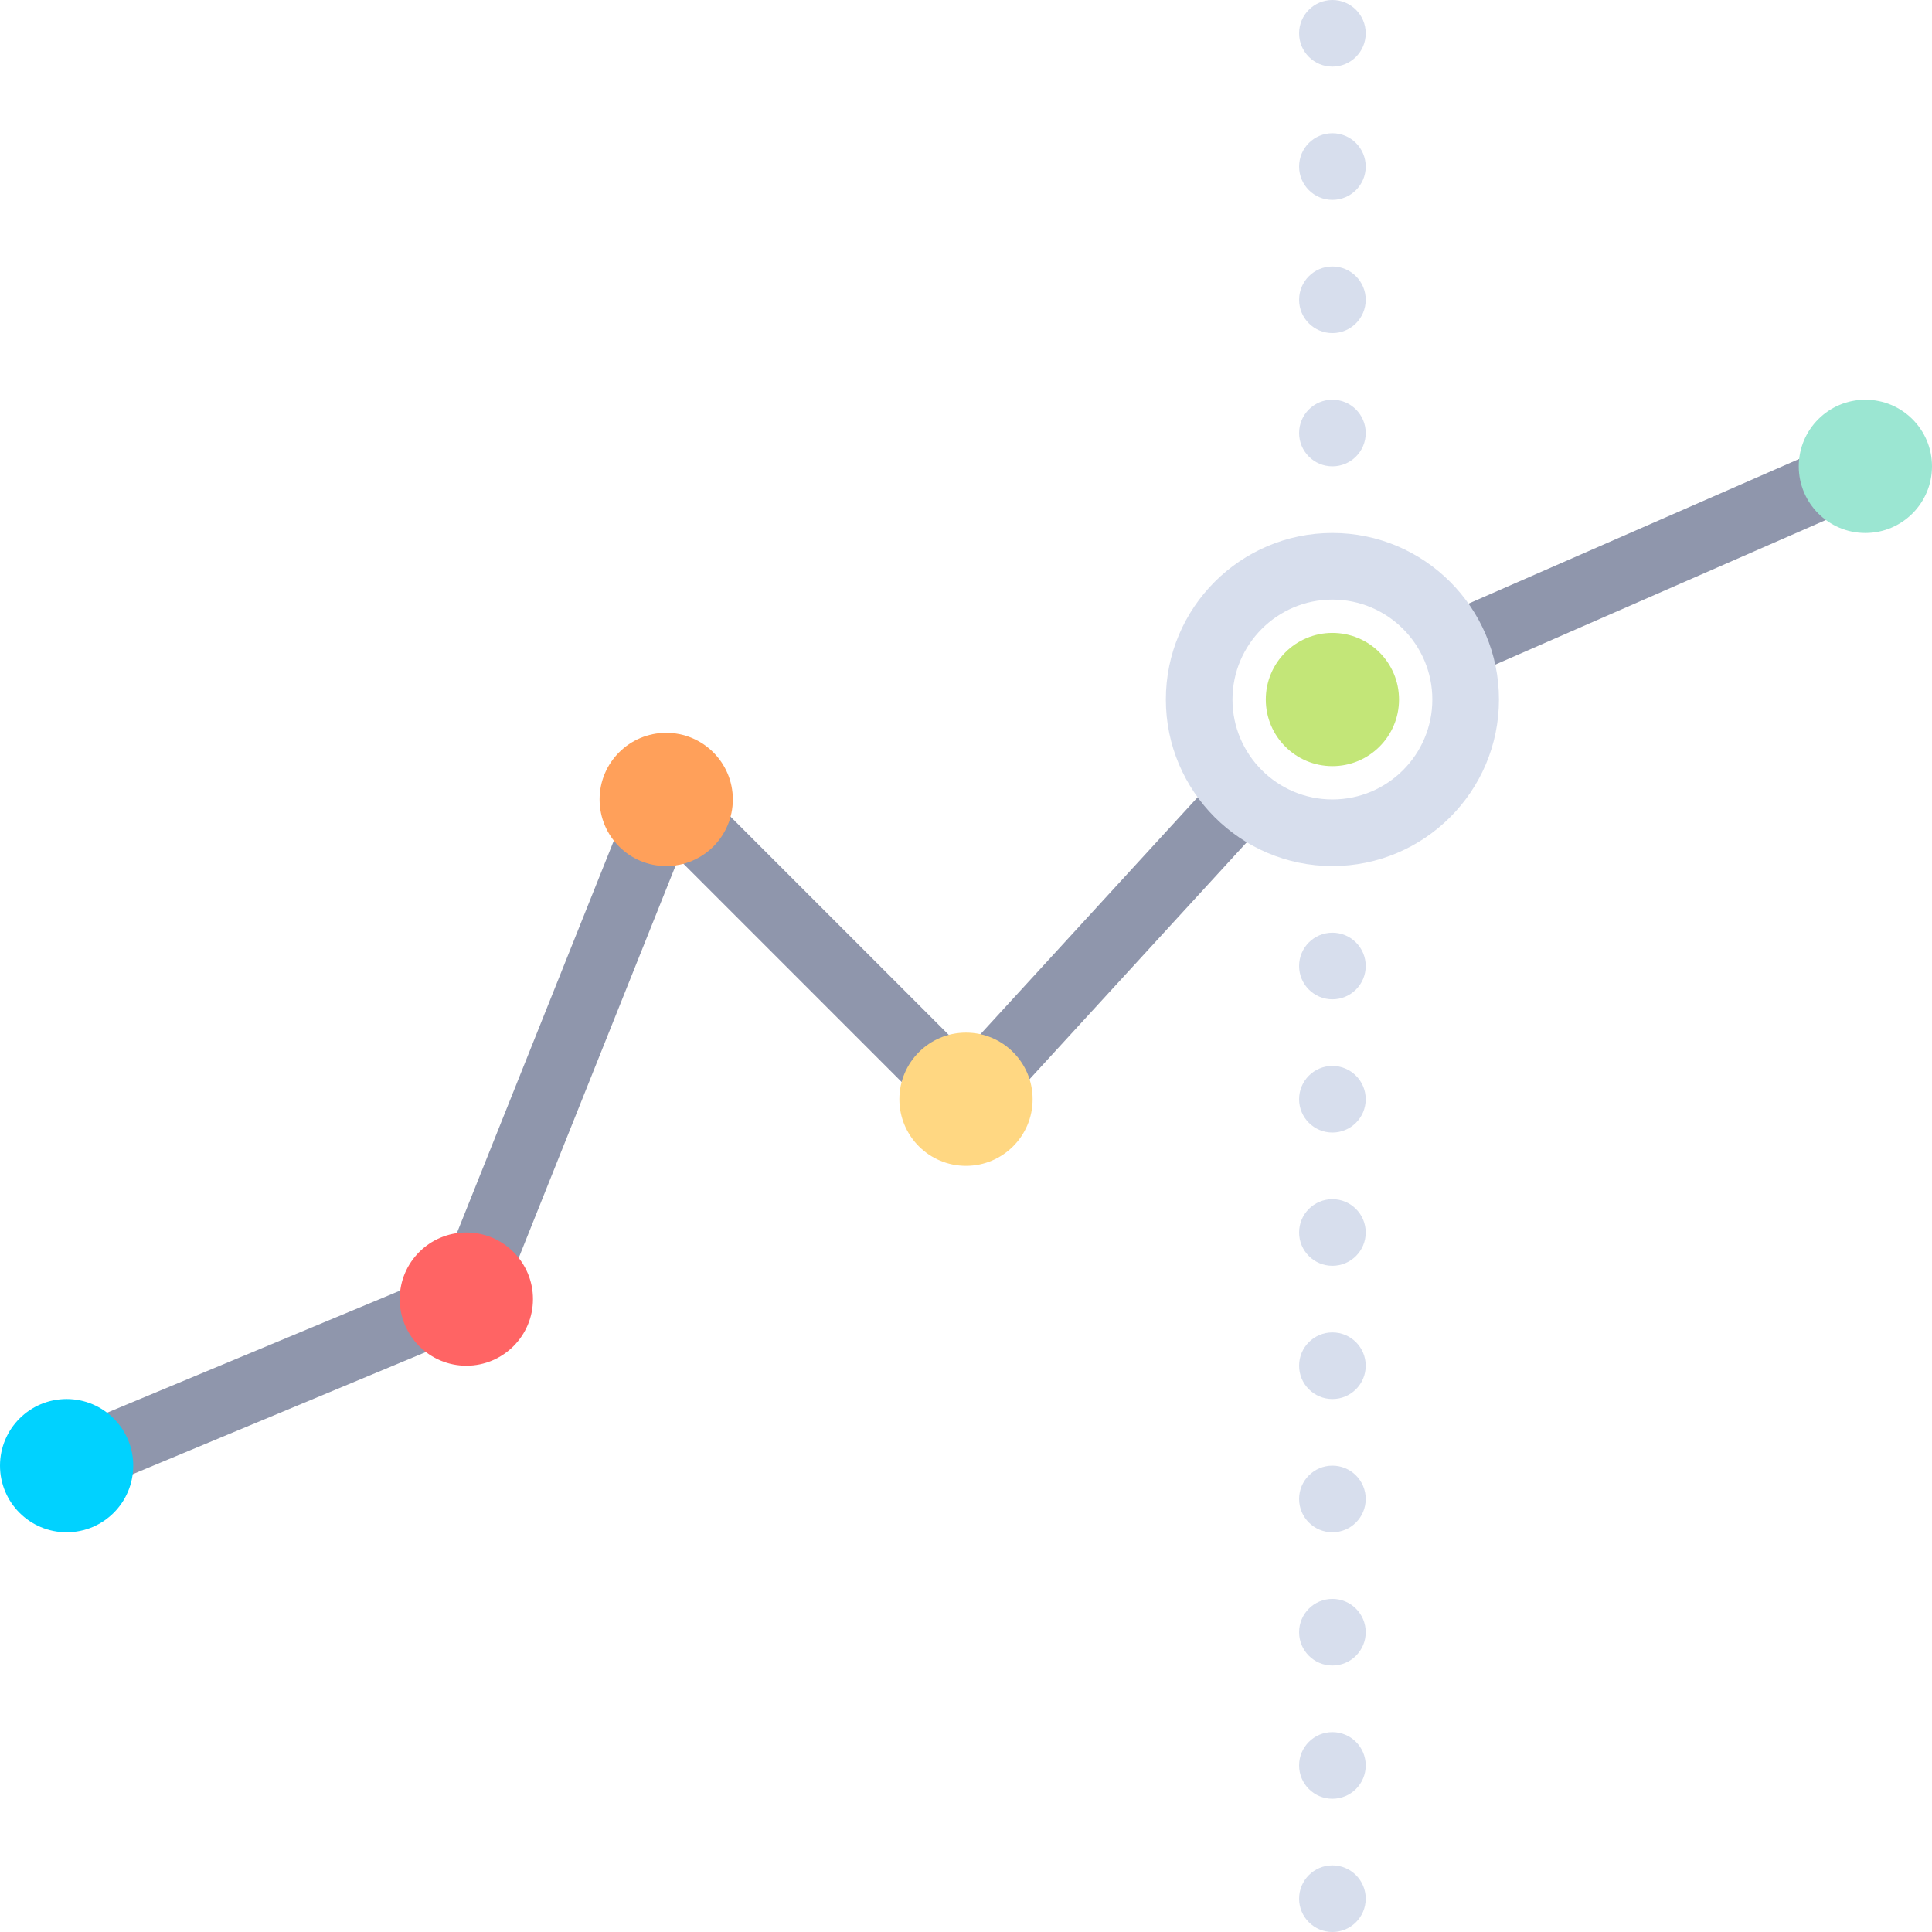
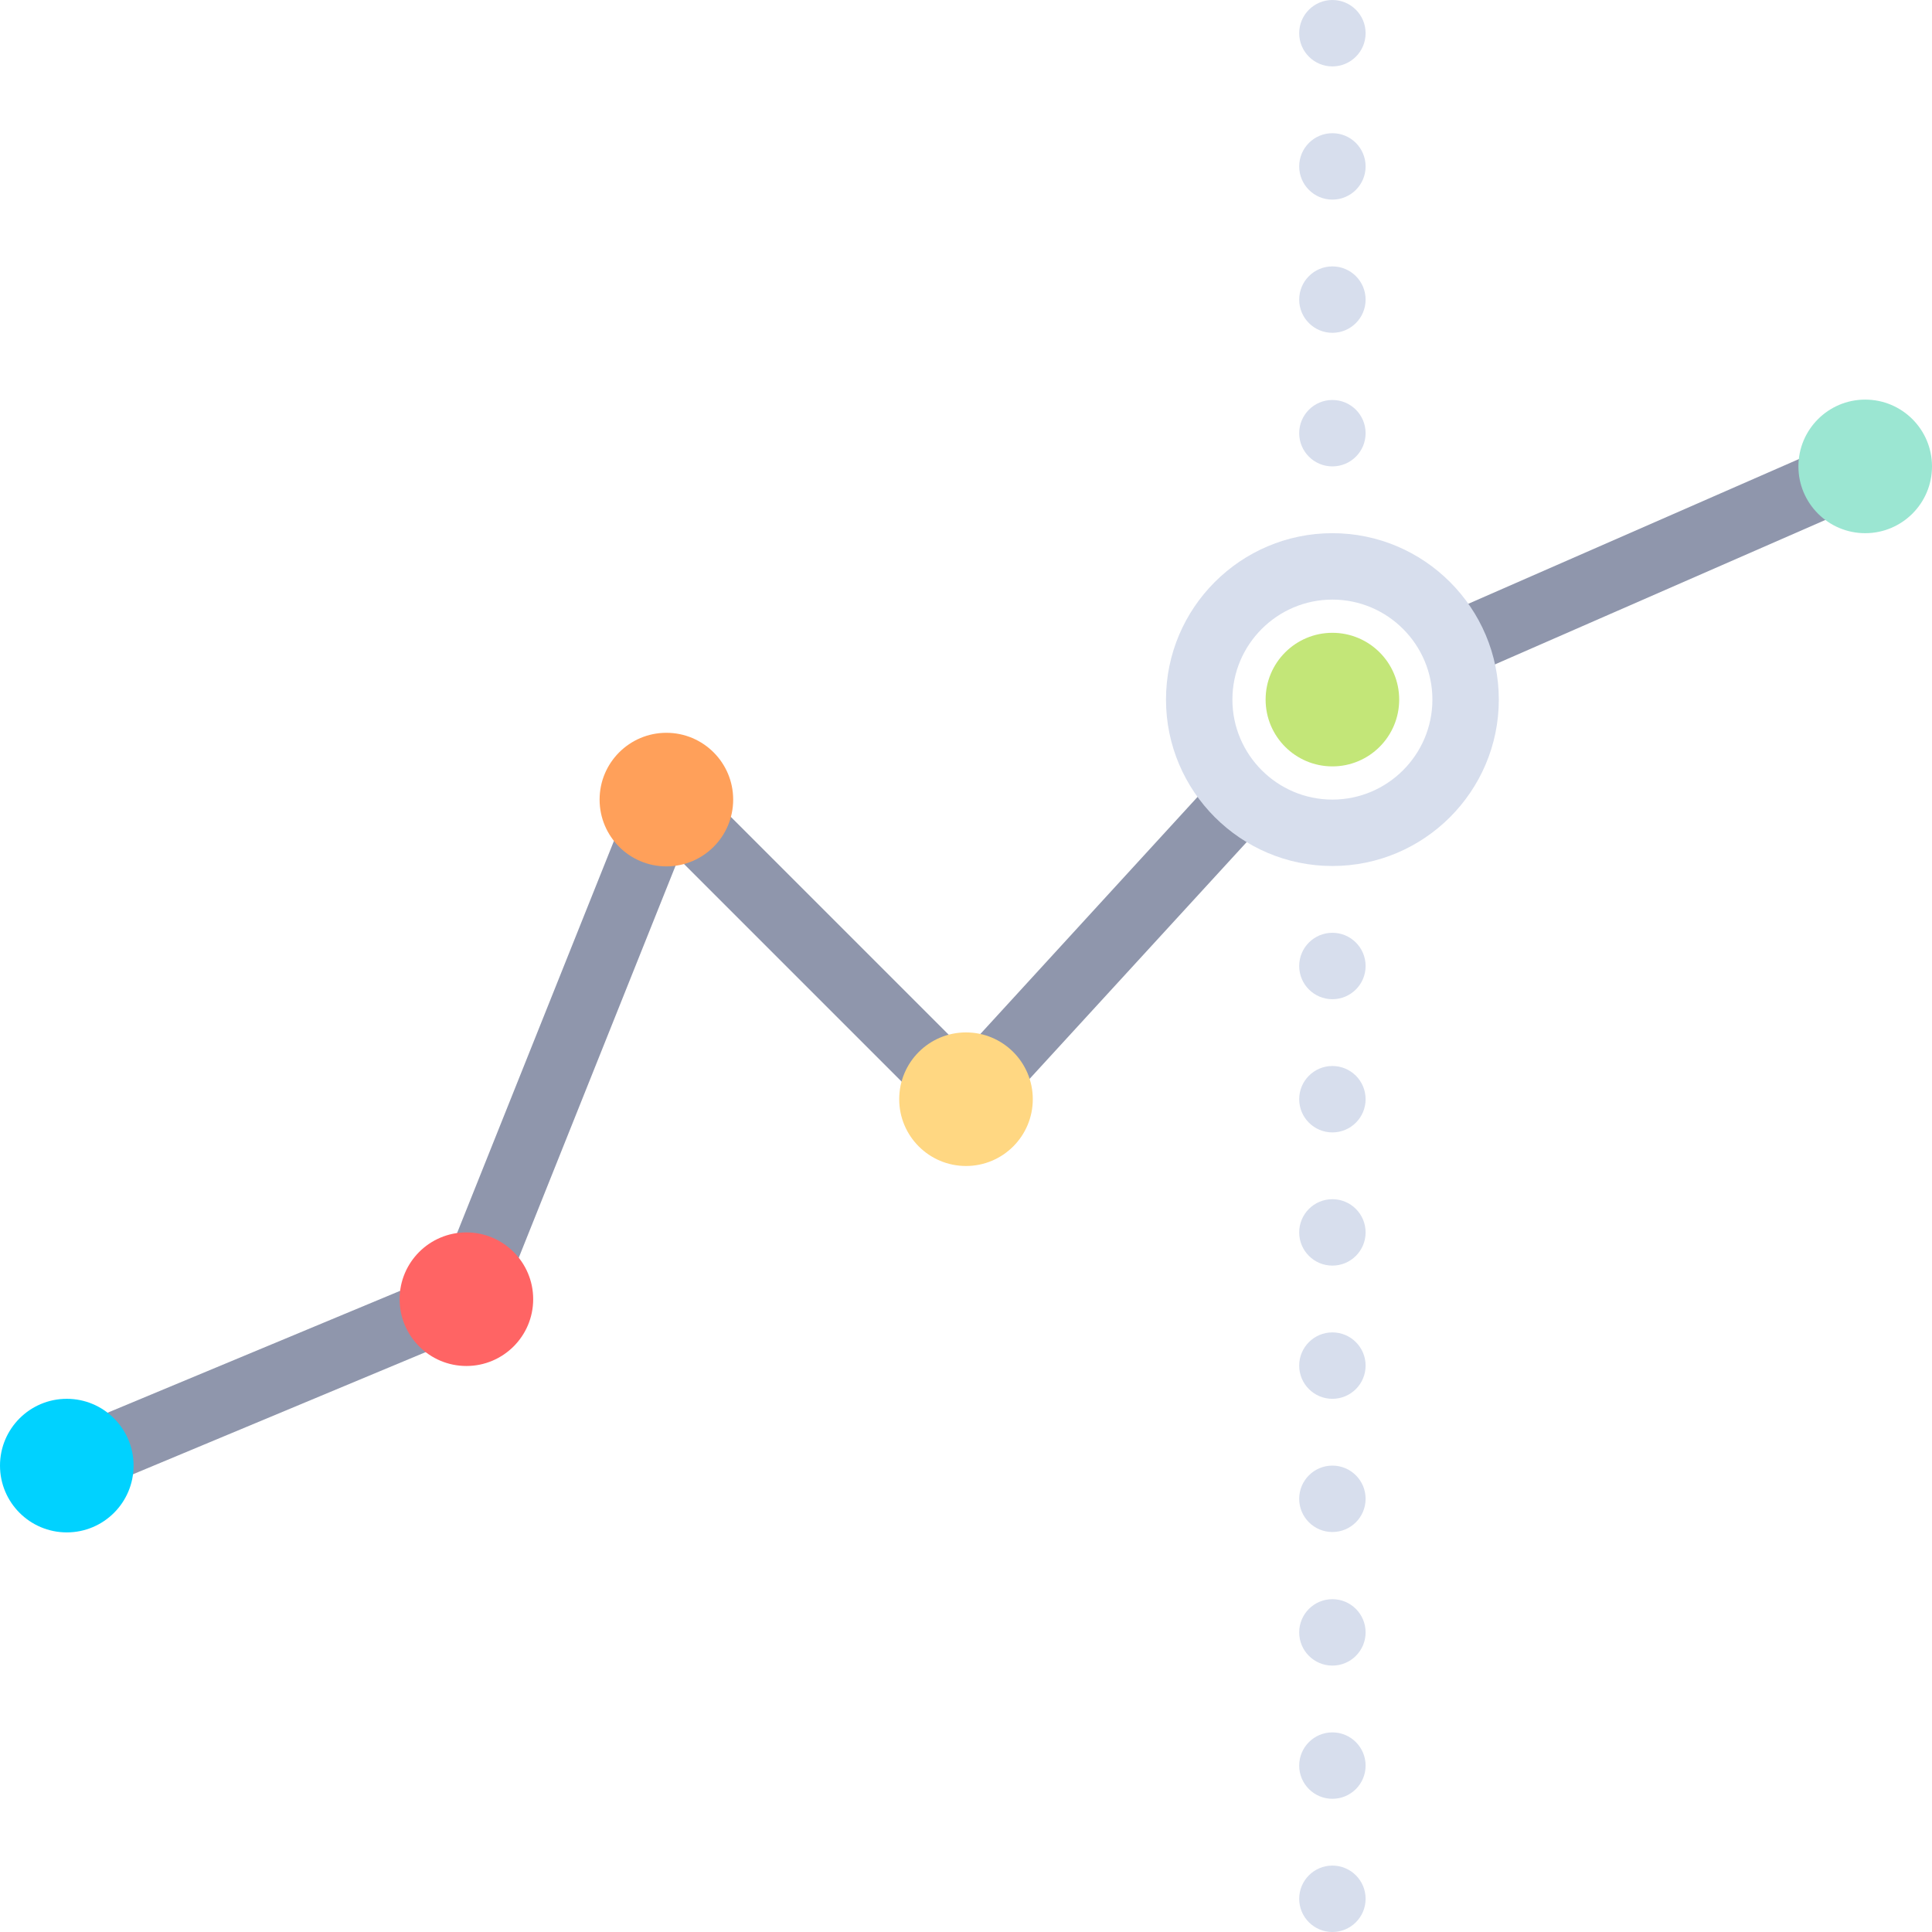
- <svg xmlns="http://www.w3.org/2000/svg" version="1.1" id="Layer_1" x="0px" y="0px" viewBox="0 0 512 512" style="enable-background:new 0 0 512 512;" xml:space="preserve">
-   <g>
-     <path style="fill:#8F96AC;" d="M17.66,397.246c-3.457,0-6.741-2.047-8.151-5.436c-1.875-4.5,0.25-9.668,4.75-11.543l102.508-42.716   l51.586-128.97c1.103-2.754,3.518-4.771,6.422-5.366c2.926-0.582,5.918,0.31,8.018,2.406l72.931,72.927l66.595-72.651   c3.293-3.586,8.879-3.837,12.474-0.543c3.595,3.297,3.837,8.879,0.543,12.474l-72.828,79.448c-1.63,1.775-3.91,2.806-6.319,2.862   c-2.229,0.039-4.733-0.884-6.431-2.586l-69.983-69.983l-47.991,119.987c-0.884,2.202-2.612,3.957-4.802,4.866L21.052,396.561   C19.939,397.026,18.788,397.246,17.66,397.246z" />
-     <path style="fill:#8F96AC;" d="M388.418,178.763c-3.401,0-6.643-1.978-8.09-5.293c-1.956-4.466,0.082-9.673,4.547-11.625   L490.806,115.5c4.466-1.956,9.673,0.082,11.625,4.547c1.956,4.466-0.082,9.673-4.547,11.625l-105.931,46.345   C390.802,178.521,389.599,178.763,388.418,178.763z" />
-   </g>
-   <circle style="fill:#9BE6D2;" cx="494.345" cy="123.586" r="17.655" />
-   <circle style="fill:#FFD782;" cx="256" cy="291.31" r="17.655" />
-   <circle style="fill:#FFA05A;" cx="176.552" cy="211.862" r="17.655" />
-   <circle style="fill:#FF6464;" cx="123.586" cy="344.276" r="17.655" />
-   <circle style="fill:#00D2FF;" cx="17.655" cy="388.414" r="17.655" />
-   <g>
-     <circle style="fill:#D7DEED;" cx="353.103" cy="8.828" r="8.828" />
-     <circle style="fill:#D7DEED;" cx="353.103" cy="44.138" r="8.828" />
-     <circle style="fill:#D7DEED;" cx="353.103" cy="79.448" r="8.828" />
-     <circle style="fill:#D7DEED;" cx="353.103" cy="114.759" r="8.828" />
-   </g>
-   <circle style="fill:#C3E678;" cx="353.103" cy="185.379" r="17.655" />
-   <g>
-     <circle style="fill:#D7DEED;" cx="353.103" cy="256" r="8.828" />
-     <circle style="fill:#D7DEED;" cx="353.103" cy="291.31" r="8.828" />
-     <circle style="fill:#D7DEED;" cx="353.103" cy="326.621" r="8.828" />
-     <circle style="fill:#D7DEED;" cx="353.103" cy="361.931" r="8.828" />
-     <circle style="fill:#D7DEED;" cx="353.103" cy="397.241" r="8.828" />
-     <circle style="fill:#D7DEED;" cx="353.103" cy="432.552" r="8.828" />
-     <circle style="fill:#D7DEED;" cx="353.103" cy="467.862" r="8.828" />
-     <circle style="fill:#D7DEED;" cx="353.103" cy="503.172" r="8.828" />
-     <path style="fill:#D7DEED;" d="M353.103,229.517c-24.337,0-44.138-19.801-44.138-44.138s19.801-44.138,44.138-44.138   s44.138,19.801,44.138,44.138S377.44,229.517,353.103,229.517z M353.103,158.897c-14.603,0-26.483,11.88-26.483,26.483   s11.88,26.483,26.483,26.483c14.603,0,26.483-11.88,26.483-26.483S367.706,158.897,353.103,158.897z" />
-   </g>
-   <g>
- </g>
-   <g>
- </g>
-   <g>
- </g>
-   <g>
- </g>
-   <g>
- </g>
-   <g>
- </g>
-   <g>
- </g>
-   <g>
- </g>
-   <g>
- </g>
-   <g>
- </g>
-   <g>
- </g>
-   <g>
- </g>
-   <g>
- </g>
-   <g>
- </g>
-   <g>
- </g>
+ <svg xmlns="http://www.w3.org/2000/svg" viewBox="0 0 512 512">
+   <style>.a{fill:#8F96AC;}.b{fill:#D7DEED;}</style>
+   <path d="M17.7 397.2c-3.5 0-6.7-2-8.2-5.4 -1.9-4.5 0.3-9.7 4.8-11.5l102.5-42.7 51.6-129c1.1-2.8 3.5-4.8 6.4-5.4 2.9-0.6 5.9 0.3 8 2.4l72.9 72.9 66.6-72.7c3.3-3.6 8.9-3.8 12.5-0.5 3.6 3.3 3.8 8.9 0.5 12.5l-72.8 79.4c-1.6 1.8-3.9 2.8-6.3 2.9 -2.2 0-4.7-0.9-6.4-2.6l-70-70 -48 120c-0.9 2.2-2.6 4-4.8 4.9L21.1 396.6C19.9 397 18.8 397.2 17.7 397.2z" class="a" />
+   <path d="M388.4 178.8c-3.4 0-6.6-2-8.1-5.3 -2-4.5 0.1-9.7 4.5-11.6L490.8 115.5c4.5-2 9.7 0.1 11.6 4.5 2 4.5-0.1 9.7-4.5 11.6l-105.9 46.3C390.8 178.5 389.6 178.8 388.4 178.8z" class="a" />
+   <circle cx="494.3" cy="123.6" r="17.7" fill="#9BE6D2" />
+   <circle cx="256" cy="291.3" r="17.7" fill="#FFD782" />
+   <circle cx="176.6" cy="211.9" r="17.7" fill="#FFA05A" />
+   <circle cx="123.6" cy="344.3" r="17.7" fill="#FF6464" />
+   <circle cx="17.7" cy="388.4" r="17.7" fill="#00D2FF" />
+   <circle cx="353.1" cy="8.8" r="8.8" class="b" />
+   <circle cx="353.1" cy="44.1" r="8.8" class="b" />
+   <circle cx="353.1" cy="79.4" r="8.8" class="b" />
+   <circle cx="353.1" cy="114.8" r="8.8" class="b" />
+   <circle cx="353.1" cy="185.4" r="17.7" fill="#C3E678" />
+   <circle cx="353.1" cy="256" r="8.8" class="b" />
+   <circle cx="353.1" cy="291.3" r="8.8" class="b" />
+   <circle cx="353.1" cy="326.6" r="8.8" class="b" />
+   <circle cx="353.1" cy="361.9" r="8.8" class="b" />
+   <circle cx="353.1" cy="397.2" r="8.8" class="b" />
+   <circle cx="353.1" cy="432.6" r="8.8" class="b" />
+   <circle cx="353.1" cy="467.9" r="8.8" class="b" />
+   <circle cx="353.1" cy="503.2" r="8.8" class="b" />
+   <path d="M353.1 229.5c-24.3 0-44.1-19.8-44.1-44.1s19.8-44.1 44.1-44.1 44.1 19.8 44.1 44.1S377.4 229.5 353.1 229.5zM353.1 158.9c-14.6 0-26.5 11.9-26.5 26.5s11.9 26.5 26.5 26.5c14.6 0 26.5-11.9 26.5-26.5S367.7 158.9 353.1 158.9z" class="b" />
</svg>
